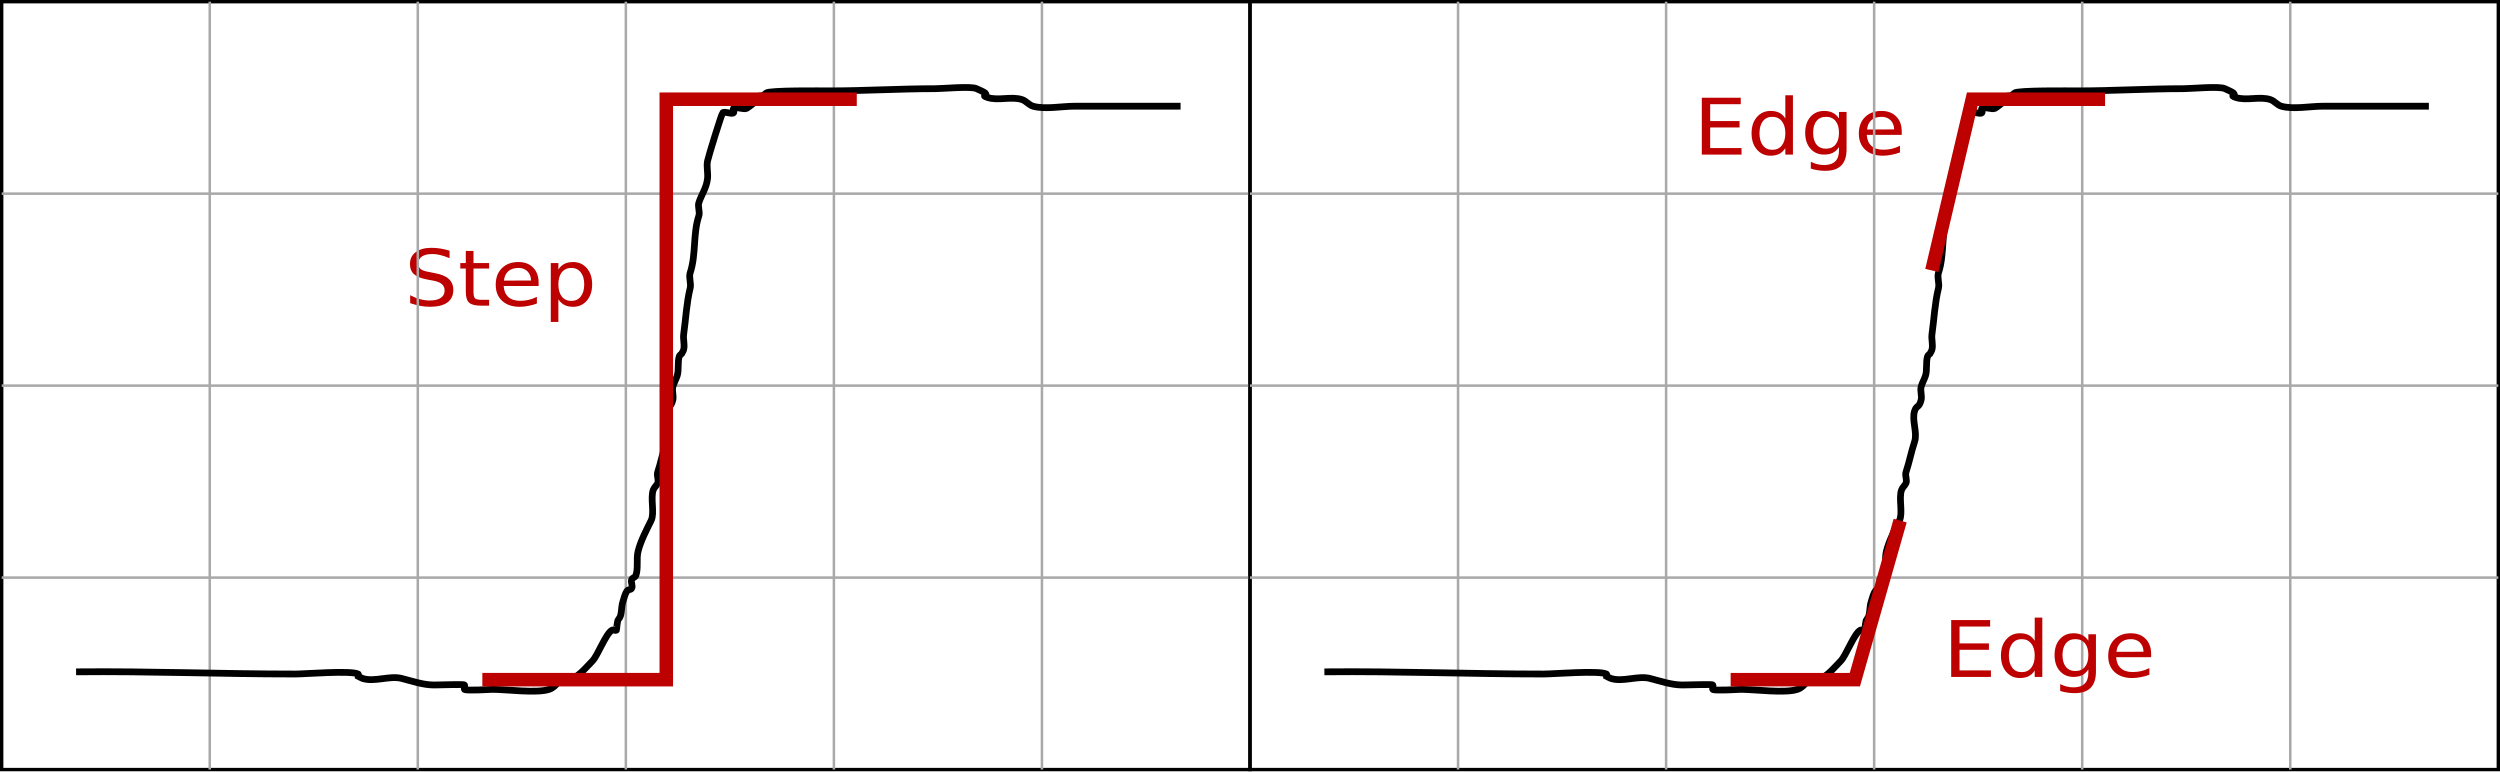
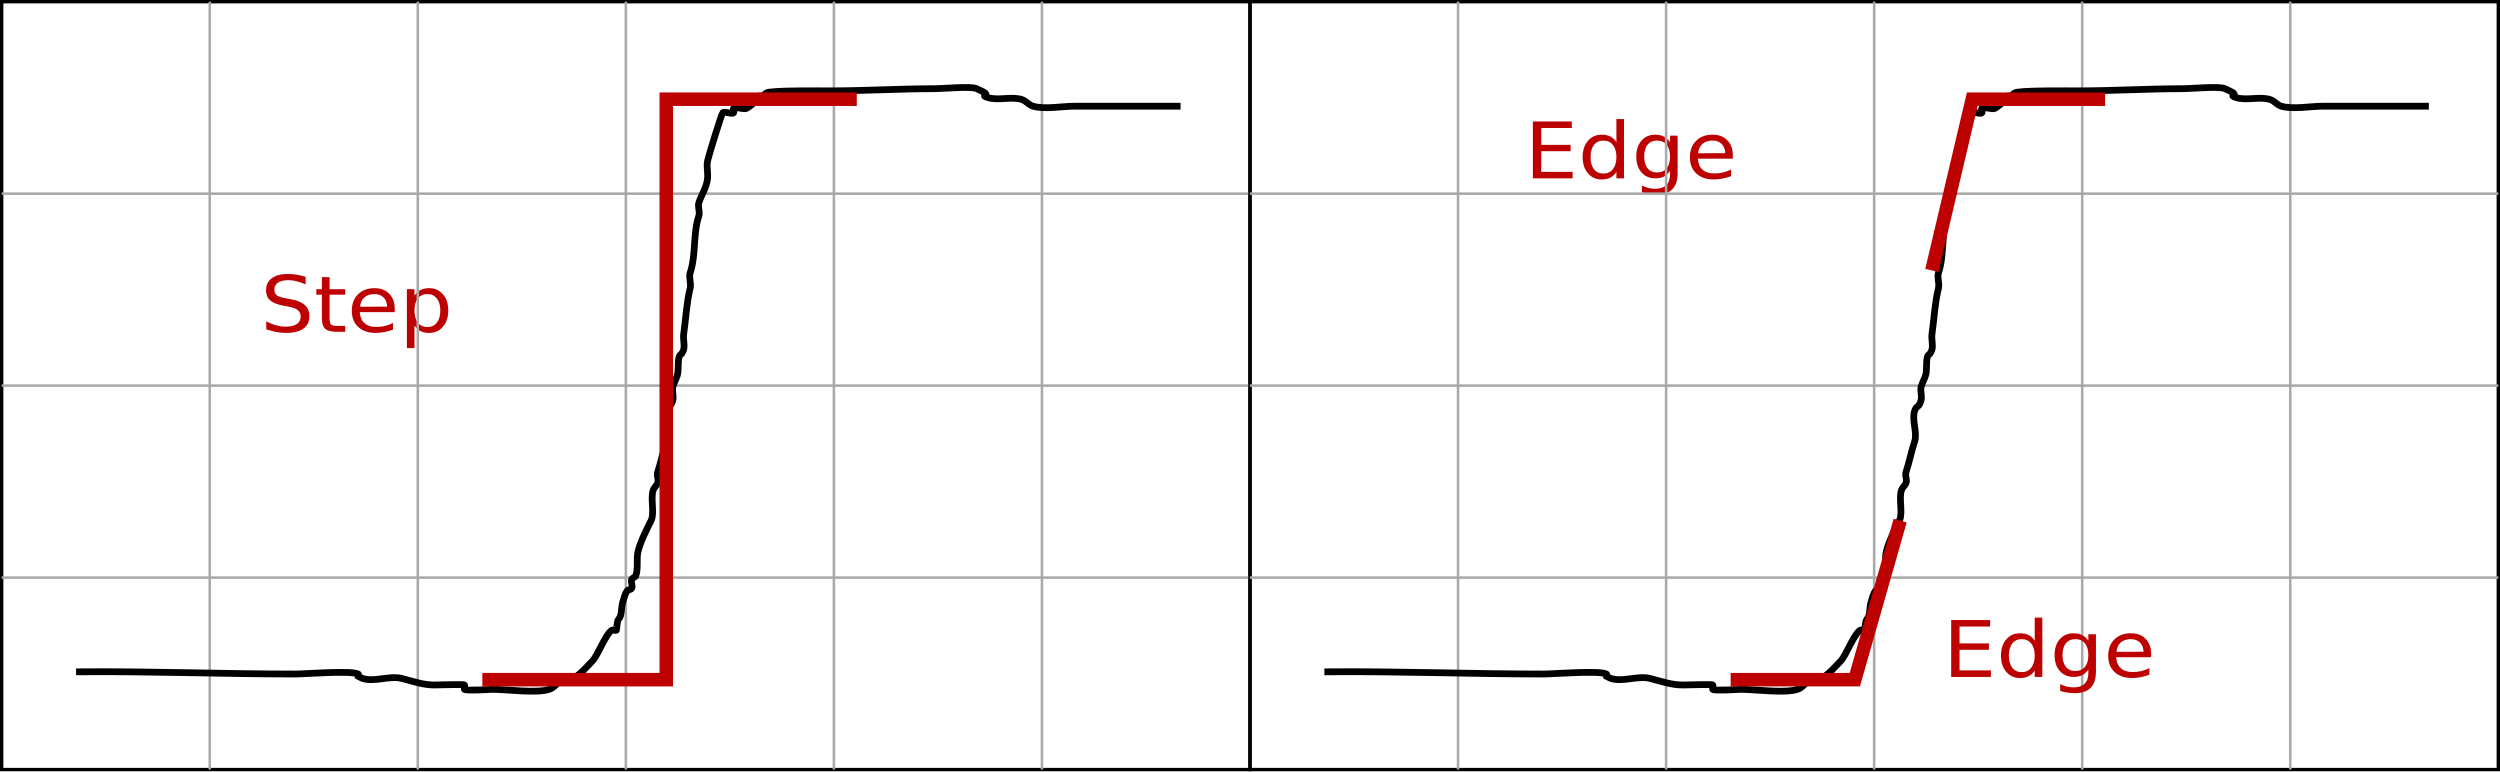
<svg xmlns="http://www.w3.org/2000/svg" width="369.634" height="114.033" id="svg2" version="1.1">
  <defs id="defs4">
-     </defs>
+         </defs>
  <g id="layer1" transform="translate(-140.7474,-258.4114)">
    <rect style="color:#000000;fill:none;stroke:#000000;stroke-width:0.5;stroke-linecap:butt;stroke-linejoin:miter;stroke-miterlimit:4;stroke-opacity:1;stroke-dasharray:none;stroke-dashoffset:0;marker:none;visibility:visible;display:inline;overflow:visible;enable-background:accumulate" id="rect2818" width="184.567" height="113.533" x="140.997" y="258.661" />
-     <text xml:space="preserve" style="font-size:12px;font-style:normal;font-variant:normal;font-weight:normal;font-stretch:normal;text-align:start;line-height:125%;writing-mode:lr-tb;text-anchor:start;fill:#bd0000;font-family:DejaVu Sans;-inkscape-font-specification:DejaVu Sans" x="192.624" y="316.073" id="text2824" transform="scale(1.041049,0.9605696)">
-       <tspan id="tspan2826" x="192.624" y="316.073">Step</tspan>
+     <text xml:space="preserve" style="font-size:12px;font-style:normal;font-variant:normal;font-weight:normal;font-stretch:normal;text-align:end;line-height:125%;writing-mode:lr-tb;text-anchor:end;fill:#bd0000;font-family:DejaVu Sans;-inkscape-font-specification:DejaVu Sans" x="218.577" y="320.091" id="text2824" transform="scale(1.041049,0.9605696)">
+       <tspan id="tspan2826" x="218.577" y="320.091">Step</tspan>
    </text>
    <path style="color:#000000;fill:none;stroke:#a9a9a9;stroke-width:0.375;stroke-linecap:butt;stroke-linejoin:miter;stroke-miterlimit:4;stroke-opacity:1;stroke-dasharray:none;stroke-dashoffset:0;marker:none;visibility:visible;display:inline;overflow:visible;enable-background:accumulate" d="m 171.759,258.661 0,113.532" id="path3616" />
    <path style="color:#000000;fill:none;stroke:#a9a9a9;stroke-width:0.375;stroke-linecap:butt;stroke-linejoin:miter;stroke-miterlimit:4;stroke-opacity:1;stroke-dasharray:none;stroke-dashoffset:0;marker:none;visibility:visible;display:inline;overflow:visible;enable-background:accumulate" d="m 202.52,258.661 0,113.532" id="path3616-1" />
    <path style="color:#000000;fill:none;stroke:#a9a9a9;stroke-width:0.375;stroke-linecap:butt;stroke-linejoin:miter;stroke-miterlimit:4;stroke-opacity:1;stroke-dasharray:none;stroke-dashoffset:0;marker:none;visibility:visible;display:inline;overflow:visible;enable-background:accumulate" d="m 233.281,258.661 -10e-6,113.532" id="path3616-2" />
    <path style="color:#000000;fill:none;stroke:#a9a9a9;stroke-width:0.375;stroke-linecap:butt;stroke-linejoin:miter;stroke-miterlimit:4;stroke-opacity:1;stroke-dasharray:none;stroke-dashoffset:0;marker:none;visibility:visible;display:inline;overflow:visible;enable-background:accumulate" d="m 264.042,258.661 -10e-6,113.532" id="path3616-9" />
    <path style="color:#000000;fill:none;stroke:#a9a9a9;stroke-width:0.375;stroke-linecap:butt;stroke-linejoin:miter;stroke-miterlimit:4;stroke-opacity:1;stroke-dasharray:none;stroke-dashoffset:0;marker:none;visibility:visible;display:inline;overflow:visible;enable-background:accumulate" d="m 294.803,258.661 0,113.532" id="path3616-12" />
    <path style="color:#000000;fill:none;stroke:#a9a9a9;stroke-width:0.375;stroke-linecap:butt;stroke-linejoin:miter;stroke-miterlimit:4;stroke-opacity:1;stroke-dasharray:none;stroke-dashoffset:0;marker:none;visibility:visible;display:inline;overflow:visible;enable-background:accumulate" d="m 325.564,287.045 -184.567,0" id="path3616-6" />
    <path style="color:#000000;fill:none;stroke:#a9a9a9;stroke-width:0.375;stroke-linecap:butt;stroke-linejoin:miter;stroke-miterlimit:4;stroke-opacity:1;stroke-dasharray:none;stroke-dashoffset:0;marker:none;visibility:visible;display:inline;overflow:visible;enable-background:accumulate" d="m 325.564,315.428 -184.567,0" id="path3616-6-9" />
    <path style="color:#000000;fill:none;stroke:#a9a9a9;stroke-width:0.375;stroke-linecap:butt;stroke-linejoin:miter;stroke-miterlimit:4;stroke-opacity:1;stroke-dasharray:none;stroke-dashoffset:0;marker:none;visibility:visible;display:inline;overflow:visible;enable-background:accumulate" d="m 325.564,343.811 -184.567,0" id="path3616-6-99" />
    <path style="color:#000000;fill:none;stroke:#000000;stroke-width:1;stroke-linecap:butt;stroke-linejoin:miter;stroke-miterlimit:4;stroke-opacity:1;stroke-dasharray:none;stroke-dashoffset:0;marker:none;visibility:visible;display:inline;overflow:visible;enable-background:accumulate" d="m 151.995,357.745 c 11.157,-0.11 21.306,0.324 32.404,0.324 1.468,0 8.202,-0.557 9.304,0 0.096,0.048 0,0.216 0,0.324 0.214,0.108 0.415,0.248 0.642,0.324 1.737,0.585 3.993,-0.45 5.775,0 1.6,0.404 3.178,0.972 4.812,0.972 1.232,0 4.421,-0.143 4.492,0 0.096,0.193 -0.096,0.455 0,0.648 0.118,0.239 4.015,0 4.171,0 2.054,0 6.528,0.611 8.342,0 0.679,-0.229 1.002,-0.689 1.283,-0.972 0.396,-0.4 1.576,-0.31 2.246,-0.648 1.098,-0.555 2.237,-1.936 2.887,-2.593 0.76,-0.767 1.988,-4.084 2.887,-4.538 0.191,-0.097 0.45,0.097 0.642,0 0.056,-0.028 0.078,-1.376 0.321,-1.621 0.554,-0.56 0.34,-1.678 0.642,-2.593 0.182,-0.552 0.296,-1.155 0.642,-1.621 0.143,-0.193 0.509,-0.123 0.642,-0.324 0.237,-0.36 -0.135,-0.887 0,-1.297 0.096,-0.29 0.546,-0.358 0.642,-0.648 0.371,-1.123 0.036,-2.415 0.321,-3.566 0.374,-1.512 1.27,-3.214 1.925,-4.538 0.554,-1.12 -0.14,-3.296 0.321,-4.538 0.135,-0.365 0.469,-0.624 0.642,-0.972 0.216,-0.437 -0.156,-1.148 0,-1.621 0.503,-1.524 0.783,-3.023 1.283,-4.538 0.449,-1.361 -0.449,-3.177 0,-4.538 0.301,-0.911 0.657,-0.387 0.962,-1.621 0.151,-0.61 -0.151,-1.335 0,-1.945 0.114,-0.461 0.465,-1.087 0.642,-1.621 0.288,-0.872 0.03,-2.037 0.321,-2.917 0.048,-0.145 0.214,-0.216 0.321,-0.324 0.107,-0.216 0.263,-0.414 0.321,-0.648 0.182,-0.734 -0.106,-1.52 0,-2.269 0.319,-2.259 0.416,-4.599 0.962,-6.807 0.173,-0.699 -0.225,-1.588 0,-2.269 0.9,-2.729 0.39,-5.719 1.283,-8.428 0.193,-0.583 -0.192,-1.361 0,-1.945 0.429,-1.299 1.128,-2.154 1.283,-3.566 0.095,-0.859 -0.168,-1.746 0,-2.593 0.129,-0.653 2.065,-6.949 2.246,-7.131 0.267,-0.27 1.337,0.27 1.604,0 0.151,-0.153 -0.151,-0.495 0,-0.648 0.308,-0.311 1.52,0.205 1.925,0 0.232,-0.117 1.17,-0.858 1.283,-0.972 0.151,-0.153 -0.191,-0.552 0,-0.648 0.924,-0.467 0.884,0.08 1.604,-0.648 0.419,-0.423 8.335,-0.324 9.304,-0.324 5.383,0 10.397,-0.324 15.721,-0.324 1.15,0 5.305,-0.4 6.096,0 0.252,0.127 1.136,0.499 1.283,0.648 0.428,0.432 -0.681,0.311 0.321,0.648 1.589,0.535 3.534,-0.214 5.133,0.324 0.592,0.199 1.005,0.799 1.604,0.972 1.721,0.497 4.291,0 6.096,0 5.24,0 10.48,0 15.721,0" id="path2854" />
    <path style="color:#000000;fill:none;stroke:#bd0000;stroke-width:2;stroke-linecap:butt;stroke-linejoin:miter;stroke-miterlimit:4;stroke-opacity:1;stroke-dasharray:none;stroke-dashoffset:0;marker:none;visibility:visible;display:inline;overflow:visible;enable-background:accumulate" d="m 212.065,358.902 27.195,0 0,-85.82 28.164,0" id="path2866" />
    <rect style="color:#000000;fill:none;stroke:#000000;stroke-width:0.5;stroke-linecap:butt;stroke-linejoin:miter;stroke-miterlimit:4;stroke-opacity:1;stroke-dasharray:none;stroke-dashoffset:0;marker:none;visibility:visible;display:inline;overflow:visible;enable-background:accumulate" id="rect2818-9" width="184.567" height="113.533" x="325.564" y="258.661" />
-     <text xml:space="preserve" style="font-size:12px;font-style:normal;font-variant:normal;font-weight:normal;font-stretch:normal;text-align:start;line-height:125%;writing-mode:lr-tb;text-anchor:start;fill:#bd0000;font-family:DejaVu Sans;-inkscape-font-specification:DejaVu Sans" x="375.723" y="292.815" id="text2824-2" transform="scale(1.041049,0.9605696)">
-       <tspan id="tspan2826-8" x="375.723" y="292.815">Edge</tspan>
+     <text xml:space="preserve" style="font-size:12px;font-style:normal;font-variant:normal;font-weight:normal;font-stretch:normal;text-align:end;line-height:125%;writing-mode:lr-tb;text-anchor:end;fill:#bd0000;font-family:DejaVu Sans;-inkscape-font-specification:DejaVu Sans" x="401.002" y="296.468" id="text2824-2" transform="scale(1.041049,0.9605696)">
+       <tspan id="tspan2826-8" x="401.002" y="296.468">Edge</tspan>
    </text>
    <path style="color:#000000;fill:none;stroke:#a9a9a9;stroke-width:0.375;stroke-linecap:butt;stroke-linejoin:miter;stroke-miterlimit:4;stroke-opacity:1;stroke-dasharray:none;stroke-dashoffset:0;marker:none;visibility:visible;display:inline;overflow:visible;enable-background:accumulate" d="m 356.325,258.661 0,113.532" id="path3616-3" />
    <path style="color:#000000;fill:none;stroke:#a9a9a9;stroke-width:0.375;stroke-linecap:butt;stroke-linejoin:miter;stroke-miterlimit:4;stroke-opacity:1;stroke-dasharray:none;stroke-dashoffset:0;marker:none;visibility:visible;display:inline;overflow:visible;enable-background:accumulate" d="m 387.087,258.661 0,113.532" id="path3616-1-0" />
    <path style="color:#000000;fill:none;stroke:#a9a9a9;stroke-width:0.375;stroke-linecap:butt;stroke-linejoin:miter;stroke-miterlimit:4;stroke-opacity:1;stroke-dasharray:none;stroke-dashoffset:0;marker:none;visibility:visible;display:inline;overflow:visible;enable-background:accumulate" d="m 417.848,258.661 -10e-6,113.532" id="path3616-2-1" />
    <path style="color:#000000;fill:none;stroke:#a9a9a9;stroke-width:0.375;stroke-linecap:butt;stroke-linejoin:miter;stroke-miterlimit:4;stroke-opacity:1;stroke-dasharray:none;stroke-dashoffset:0;marker:none;visibility:visible;display:inline;overflow:visible;enable-background:accumulate" d="m 448.609,258.661 -10e-6,113.532" id="path3616-9-7" />
    <path style="color:#000000;fill:none;stroke:#a9a9a9;stroke-width:0.375;stroke-linecap:butt;stroke-linejoin:miter;stroke-miterlimit:4;stroke-opacity:1;stroke-dasharray:none;stroke-dashoffset:0;marker:none;visibility:visible;display:inline;overflow:visible;enable-background:accumulate" d="m 479.37,258.661 0,113.532" id="path3616-12-8" />
    <path style="color:#000000;fill:none;stroke:#a9a9a9;stroke-width:0.375;stroke-linecap:butt;stroke-linejoin:miter;stroke-miterlimit:4;stroke-opacity:1;stroke-dasharray:none;stroke-dashoffset:0;marker:none;visibility:visible;display:inline;overflow:visible;enable-background:accumulate" d="m 510.131,287.045 -184.567,0" id="path3616-6-91" />
    <path style="color:#000000;fill:none;stroke:#a9a9a9;stroke-width:0.375;stroke-linecap:butt;stroke-linejoin:miter;stroke-miterlimit:4;stroke-opacity:1;stroke-dasharray:none;stroke-dashoffset:0;marker:none;visibility:visible;display:inline;overflow:visible;enable-background:accumulate" d="m 510.131,315.428 -184.567,0" id="path3616-6-9-5" />
    <path style="color:#000000;fill:none;stroke:#a9a9a9;stroke-width:0.375;stroke-linecap:butt;stroke-linejoin:miter;stroke-miterlimit:4;stroke-opacity:1;stroke-dasharray:none;stroke-dashoffset:0;marker:none;visibility:visible;display:inline;overflow:visible;enable-background:accumulate" d="m 510.131,343.811 -184.567,0" id="path3616-6-99-4" />
    <path style="color:#000000;fill:none;stroke:#000000;stroke-width:1;stroke-linecap:butt;stroke-linejoin:miter;stroke-miterlimit:4;stroke-opacity:1;stroke-dasharray:none;stroke-dashoffset:0;marker:none;visibility:visible;display:inline;overflow:visible;enable-background:accumulate" d="m 336.561,357.745 c 11.157,-0.11 21.306,0.324 32.404,0.324 1.468,0 8.202,-0.557 9.304,0 0.096,0.048 0,0.216 0,0.324 0.214,0.108 0.415,0.248 0.642,0.324 1.737,0.585 3.993,-0.45 5.775,0 1.6,0.404 3.178,0.972 4.812,0.972 1.232,0 4.421,-0.143 4.492,0 0.096,0.193 -0.096,0.455 0,0.648 0.118,0.239 4.015,0 4.171,0 2.054,0 6.528,0.611 8.342,0 0.679,-0.229 1.002,-0.689 1.283,-0.972 0.396,-0.4 1.576,-0.31 2.246,-0.648 1.098,-0.555 2.237,-1.936 2.887,-2.593 0.76,-0.767 1.988,-4.084 2.887,-4.538 0.191,-0.097 0.45,0.097 0.642,0 0.056,-0.028 0.078,-1.376 0.321,-1.621 0.554,-0.56 0.34,-1.678 0.642,-2.593 0.182,-0.552 0.296,-1.155 0.642,-1.621 0.143,-0.193 0.509,-0.123 0.642,-0.324 0.237,-0.36 -0.135,-0.887 0,-1.297 0.096,-0.29 0.546,-0.358 0.642,-0.648 0.371,-1.123 0.036,-2.415 0.321,-3.566 0.374,-1.512 1.27,-3.214 1.925,-4.538 0.554,-1.12 -0.14,-3.296 0.321,-4.538 0.135,-0.365 0.469,-0.624 0.642,-0.972 0.216,-0.437 -0.156,-1.148 0,-1.621 0.503,-1.524 0.783,-3.023 1.283,-4.538 0.449,-1.361 -0.449,-3.177 0,-4.538 0.301,-0.911 0.657,-0.387 0.962,-1.621 0.151,-0.61 -0.151,-1.335 0,-1.945 0.114,-0.461 0.465,-1.087 0.642,-1.621 0.288,-0.872 0.03,-2.037 0.321,-2.917 0.048,-0.145 0.214,-0.216 0.321,-0.324 0.107,-0.216 0.263,-0.414 0.321,-0.648 0.182,-0.734 -0.106,-1.52 0,-2.269 0.319,-2.259 0.416,-4.599 0.962,-6.807 0.173,-0.699 -0.225,-1.588 0,-2.269 0.9,-2.729 0.39,-5.719 1.283,-8.428 0.193,-0.583 -0.193,-1.361 0,-1.945 0.429,-1.299 1.128,-2.154 1.283,-3.566 0.095,-0.859 -0.168,-1.746 0,-2.593 0.129,-0.653 2.065,-6.949 2.246,-7.131 0.267,-0.27 1.337,0.27 1.604,0 0.151,-0.153 -0.151,-0.495 0,-0.648 0.308,-0.311 1.52,0.205 1.925,0 0.232,-0.117 1.17,-0.858 1.283,-0.972 0.151,-0.153 -0.191,-0.552 0,-0.648 0.924,-0.467 0.884,0.08 1.604,-0.648 0.419,-0.423 8.335,-0.324 9.304,-0.324 5.383,0 10.397,-0.324 15.721,-0.324 1.15,0 5.305,-0.4 6.096,0 0.252,0.127 1.136,0.499 1.283,0.648 0.428,0.432 -0.681,0.311 0.321,0.648 1.589,0.535 3.534,-0.214 5.133,0.324 0.592,0.199 1.005,0.799 1.604,0.972 1.721,0.497 4.291,0 6.096,0 5.24,0 10.48,0 15.721,0" id="path2854-9" />
    <path style="color:#000000;fill:none;stroke:#bd0000;stroke-width:2;stroke-linecap:butt;stroke-linejoin:miter;stroke-miterlimit:4;stroke-opacity:1;stroke-dasharray:none;stroke-dashoffset:0;marker:none;visibility:visible;display:inline;overflow:visible;enable-background:accumulate" d="m 426.377,298.398 5.979,-25.316 19.634,0 m -55.359,85.82 18.361,0 6.702,-23.516" id="path2866-2" />
    <text id="text3698" y="373.212" x="411.14" style="font-size:12px;font-style:normal;font-variant:normal;font-weight:normal;font-stretch:normal;text-align:start;line-height:125%;writing-mode:lr-tb;text-anchor:start;fill:#bd0000;font-family:DejaVu Sans;-inkscape-font-specification:DejaVu Sans" xml:space="preserve" transform="scale(1.041049,0.9605695)">
      <tspan y="373.212" x="411.14" id="tspan3700">Edge</tspan>
    </text>
  </g>
</svg>
